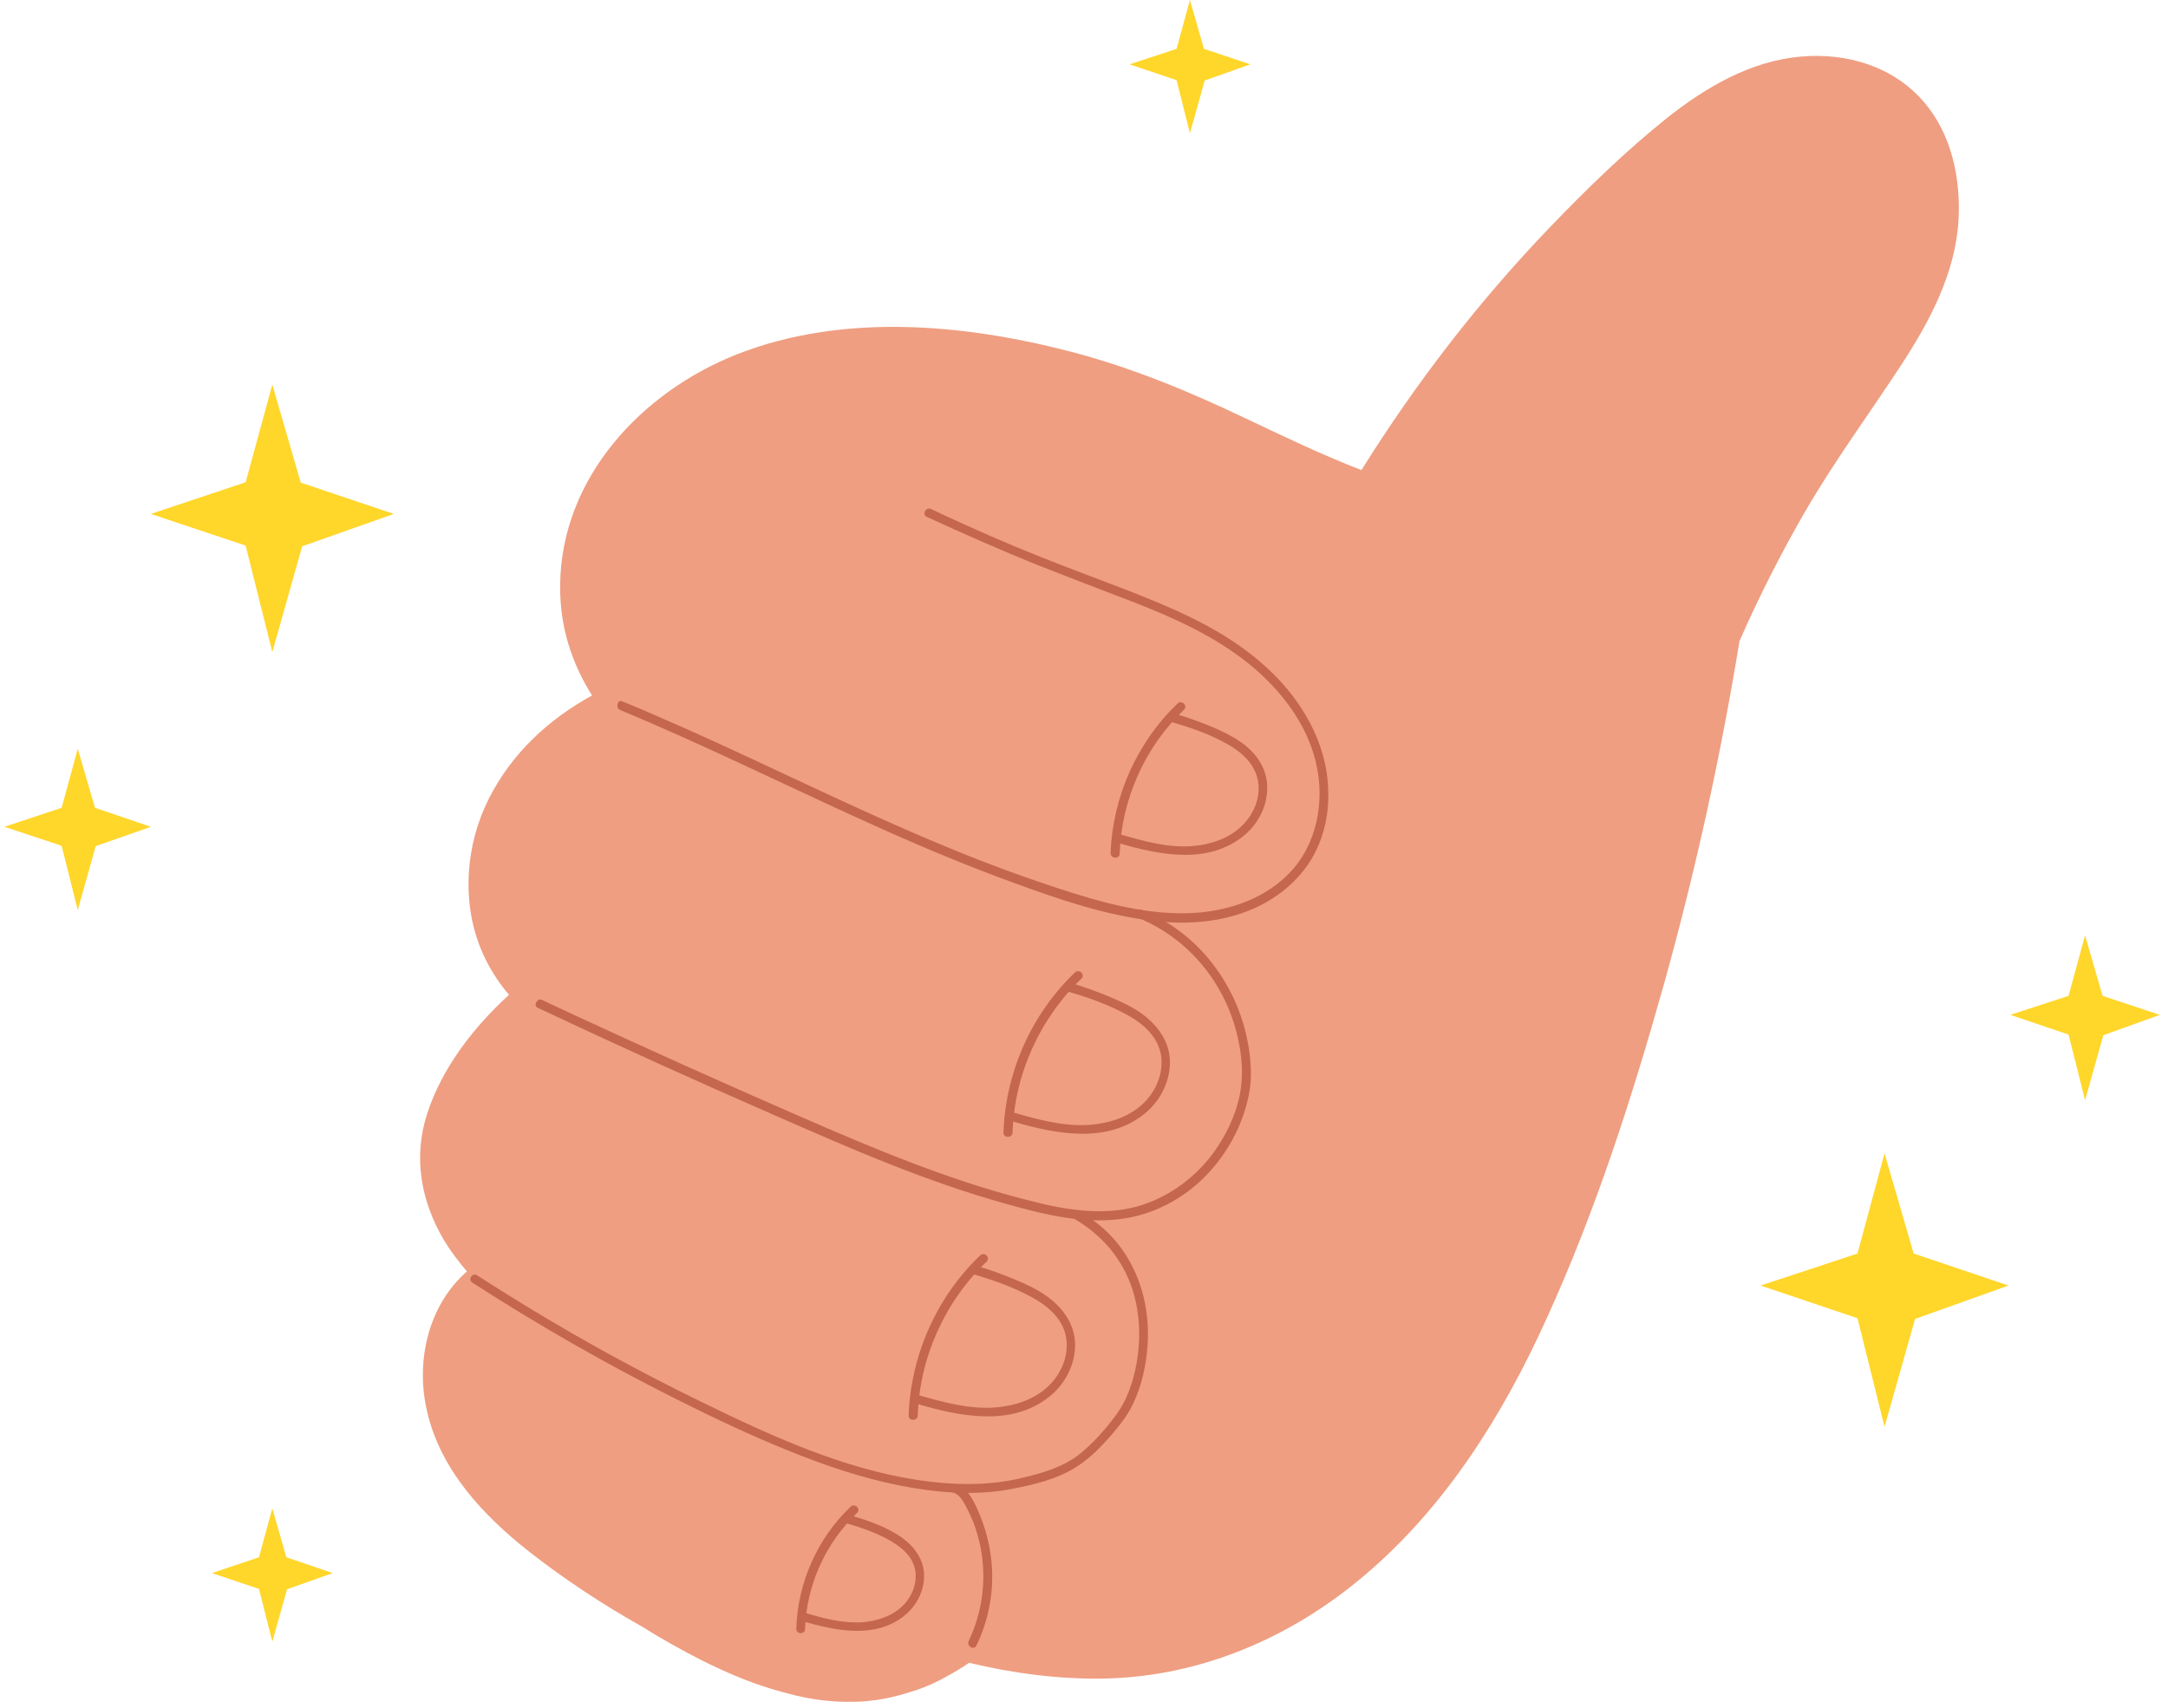
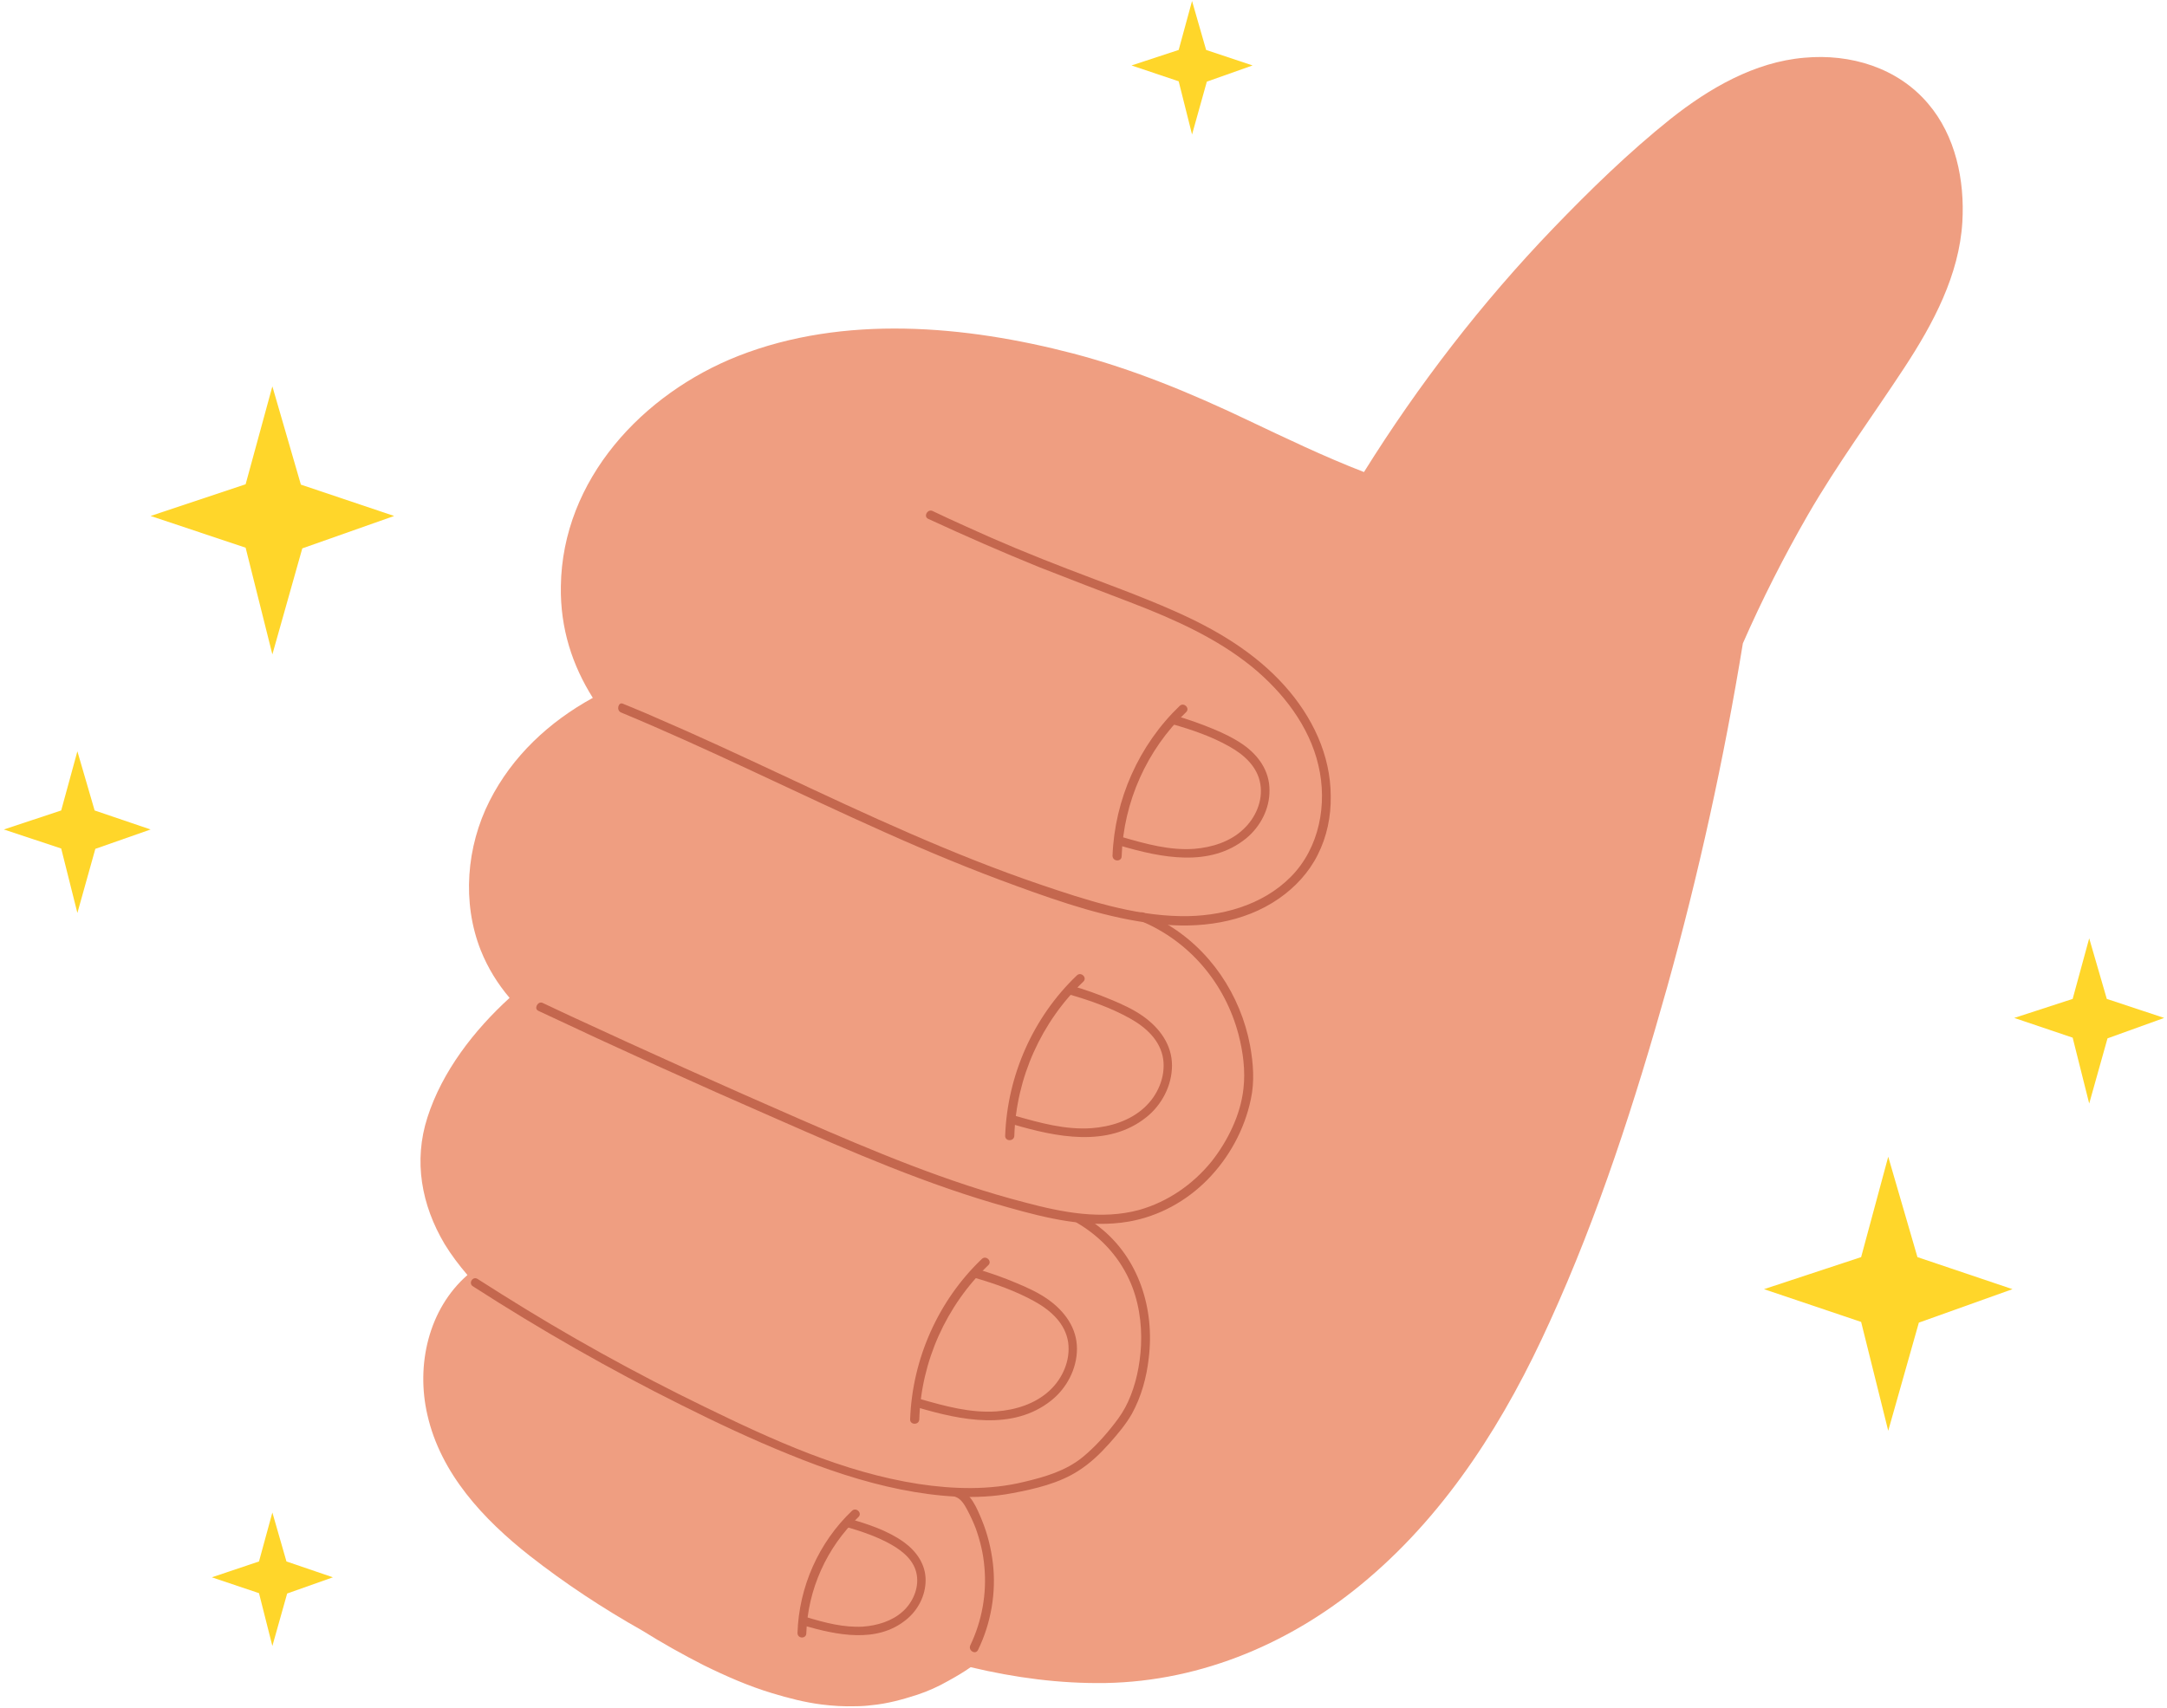
- <svg xmlns="http://www.w3.org/2000/svg" width="198" height="156" viewBox="0 0 198 156" fill="none">
-   <path d="M151.954 89.948C154.834 79.623 157.138 69.139 158.866 58.558C160.626 54.55 162.61 50.638 164.786 46.855C167.474 42.206 170.641 37.909 173.585 33.42C176.209 29.412 178.577 24.988 178.865 20.146C179.089 16.363 178.257 12.29 175.729 9.341C172.945 6.07 168.658 4.788 164.466 5.172C159.922 5.557 155.794 7.962 152.274 10.752C148.466 13.797 144.914 17.26 141.555 20.755C135.059 27.521 129.299 34.991 124.339 42.943C120.691 41.532 117.171 39.833 113.652 38.166C108.532 35.729 103.348 33.581 97.844 32.138C88.02 29.573 76.949 28.579 67.317 32.362C58.614 35.793 51.286 43.616 51.158 53.364C51.094 57.211 52.214 60.578 54.07 63.528C50.102 65.708 46.742 68.818 44.662 72.922C42.55 77.09 42.134 82.188 43.862 86.549C44.502 88.152 45.398 89.595 46.486 90.877C43.254 93.827 40.342 97.579 38.998 101.779C37.718 105.755 38.454 109.763 40.566 113.322C41.174 114.316 41.878 115.246 42.646 116.143C39.094 119.253 37.942 124.352 38.998 128.904C40.214 134.259 44.118 138.427 48.31 141.73C51.542 144.263 54.998 146.539 58.582 148.559C60.374 149.681 62.261 150.74 64.15 151.701C66.165 152.695 68.277 153.625 70.421 154.266C71.893 154.715 73.397 155.1 74.901 155.293C75.925 155.421 76.949 155.485 77.973 155.453C78.485 155.453 78.997 155.421 79.477 155.357C80.885 155.228 82.293 154.844 83.669 154.395C84.629 154.074 85.557 153.657 86.453 153.144C87.157 152.76 87.861 152.343 88.501 151.894C92.532 152.856 96.628 153.401 100.788 153.337C109.652 153.176 117.971 149.585 124.691 143.846C132.083 137.562 137.299 129.193 141.267 120.408C145.714 110.661 149.042 100.304 151.954 89.948Z" fill="#EF9E81" />
-   <path d="M43.151 117.176C49.277 121.125 55.627 124.754 62.138 127.997C65.345 129.603 68.616 131.144 71.952 132.493C75.255 133.842 78.655 134.998 82.183 135.704C85.454 136.346 89.014 136.668 92.317 136.025C94.37 135.64 96.583 135.126 98.347 133.97C99.405 133.296 100.303 132.429 101.137 131.498C101.875 130.663 102.644 129.763 103.189 128.8C104.055 127.227 104.536 125.461 104.729 123.694C105.274 119.231 103.831 114.607 100.239 111.781C99.726 111.363 99.148 110.978 98.571 110.657C98.122 110.4 97.737 111.074 98.154 111.363C100.239 112.584 101.907 114.318 102.933 116.533C103.799 118.396 104.12 120.515 104.023 122.57C103.927 124.337 103.574 126.103 102.837 127.708C102.516 128.415 102.099 129.057 101.618 129.667C100.752 130.791 99.79 131.851 98.699 132.75C97.16 134.002 95.268 134.548 93.376 134.998C90.233 135.768 86.929 135.672 83.754 135.19C76.891 134.131 70.444 131.176 64.255 128.158C57.904 125.075 51.715 121.639 45.749 117.882C45.012 117.433 44.306 116.951 43.568 116.501C43.119 116.212 42.703 116.919 43.151 117.176Z" fill="#C4674E" />
-   <path d="M49.117 92.064C56.269 95.436 63.485 98.712 70.701 101.858C77.628 104.909 84.62 107.96 91.932 109.983C95.46 110.978 99.245 111.909 102.933 111.267C105.659 110.786 108.161 109.405 110.085 107.446C112.041 105.455 113.452 102.886 114.03 100.124C114.382 98.519 114.254 96.849 113.966 95.243C113.1 90.587 110.277 86.381 106.172 84.037C105.563 83.683 104.921 83.394 104.248 83.105C103.767 82.913 103.574 83.683 104.023 83.876C108.481 85.738 111.688 89.592 112.907 94.216C113.324 95.822 113.549 97.523 113.356 99.161C113.1 101.537 111.913 103.946 110.438 105.808C108.738 107.895 106.461 109.469 103.863 110.208C100.431 111.139 96.839 110.432 93.472 109.533C86.384 107.703 79.617 104.845 72.914 101.923C65.922 98.872 58.995 95.757 52.067 92.546C51.202 92.129 50.336 91.743 49.47 91.326C49.053 91.165 48.668 91.872 49.117 92.064Z" fill="#C4674E" />
-   <path d="M56.654 64.866C64.768 68.237 72.625 72.187 80.611 75.752C84.556 77.518 88.565 79.188 92.638 80.665C96.775 82.174 101.073 83.651 105.467 84.133C109.283 84.582 113.356 84.069 116.595 81.821C118.071 80.793 119.321 79.444 120.123 77.839C120.957 76.201 121.342 74.339 121.31 72.508C121.31 68.719 119.61 65.219 117.109 62.425C114.382 59.375 110.79 57.255 107.07 55.617C103.895 54.205 100.624 53.049 97.385 51.796C94.209 50.576 91.099 49.291 88.02 47.879C87.025 47.429 86.031 46.98 85.037 46.498C84.588 46.273 84.171 46.98 84.62 47.204C87.956 48.746 91.323 50.223 94.723 51.604C97.577 52.727 100.431 53.819 103.286 54.911C107.102 56.388 110.919 58.09 114.126 60.691C116.948 63.003 119.354 66.086 120.187 69.683C121.021 73.215 120.284 77.197 117.686 79.83C115.088 82.463 111.271 83.49 107.647 83.426C103.286 83.362 98.988 81.949 94.915 80.568C90.842 79.188 86.865 77.582 82.952 75.88C75.127 72.476 67.494 68.623 59.636 65.251C58.706 64.834 57.744 64.448 56.814 64.063C56.397 63.87 56.172 64.673 56.654 64.866Z" fill="#C4674E" />
-   <path d="M89.174 150.315C90.361 147.874 90.842 145.081 90.521 142.383C90.361 141.067 90.04 139.75 89.527 138.498C89.078 137.406 88.501 135.961 87.282 135.576C86.801 135.415 86.576 136.186 87.058 136.346C87.603 136.507 87.924 137.053 88.18 137.534C88.469 138.08 88.725 138.626 88.95 139.204C89.367 140.36 89.655 141.548 89.751 142.769C89.976 145.209 89.527 147.682 88.469 149.897C88.244 150.379 88.95 150.797 89.174 150.315Z" fill="#C4674E" />
-   <path d="M102.259 77.967C102.42 73.022 104.568 68.237 108.128 64.834C108.513 64.48 107.936 63.902 107.551 64.255C103.831 67.82 101.618 72.797 101.425 77.935C101.458 78.481 102.259 78.481 102.259 77.967Z" fill="#C4674E" />
-   <path d="M106.878 65.925C108.674 66.439 110.47 67.049 112.105 67.981C113.42 68.719 114.639 69.811 114.896 71.384C115.152 72.926 114.447 74.499 113.324 75.527C112.137 76.651 110.47 77.165 108.866 77.293C106.653 77.454 104.472 76.843 102.356 76.233C101.875 76.105 101.65 76.876 102.131 77.004C105.851 78.096 110.309 79.027 113.613 76.33C114.896 75.27 115.762 73.632 115.729 71.93C115.729 70.164 114.703 68.751 113.324 67.788C112.49 67.21 111.56 66.76 110.63 66.375C109.476 65.893 108.289 65.476 107.07 65.123C106.589 64.994 106.397 65.765 106.878 65.925Z" fill="#C4674E" />
-   <path d="M92.478 103.464C92.638 98.165 94.947 93.06 98.764 89.399C99.148 89.046 98.571 88.468 98.186 88.821C94.209 92.61 91.836 97.941 91.644 103.464C91.644 103.978 92.445 103.978 92.478 103.464Z" fill="#C4674E" />
-   <path d="M97.449 90.555C99.341 91.101 101.265 91.775 102.997 92.739C104.44 93.541 105.787 94.729 106.044 96.463C106.268 98.101 105.531 99.771 104.344 100.863C103.029 102.083 101.233 102.629 99.501 102.757C97.128 102.918 94.819 102.276 92.574 101.633C92.093 101.505 91.868 102.276 92.349 102.404C96.262 103.56 101.009 104.556 104.504 101.762C105.916 100.638 106.846 98.872 106.846 97.041C106.846 95.147 105.723 93.638 104.248 92.578C103.35 91.936 102.356 91.486 101.361 91.069C100.143 90.555 98.892 90.105 97.641 89.752C97.16 89.624 96.936 90.394 97.449 90.555Z" fill="#C4674E" />
-   <path d="M83.818 129.314C83.979 124.015 86.288 118.91 90.104 115.249C90.489 114.896 89.912 114.318 89.527 114.671C85.55 118.46 83.177 123.791 82.984 129.314C82.984 129.828 83.786 129.828 83.818 129.314Z" fill="#C4674E" />
-   <path d="M88.789 116.373C90.682 116.919 92.606 117.593 94.338 118.556C95.781 119.359 97.128 120.547 97.385 122.281C97.609 123.919 96.871 125.589 95.685 126.681C94.37 127.901 92.574 128.447 90.842 128.575C88.469 128.736 86.159 128.094 83.915 127.451C83.433 127.323 83.209 128.094 83.69 128.222C87.603 129.378 92.349 130.374 95.845 127.58C97.256 126.456 98.186 124.69 98.186 122.859C98.186 120.965 97.064 119.456 95.589 118.396C94.691 117.754 93.696 117.304 92.702 116.887C91.483 116.373 90.233 115.923 88.982 115.57C88.501 115.442 88.276 116.244 88.789 116.373Z" fill="#C4674E" />
-   <path d="M73.523 148.806C73.651 144.824 75.383 140.97 78.27 138.209C78.655 137.856 78.077 137.278 77.692 137.631C74.646 140.521 72.85 144.599 72.721 148.774C72.721 149.32 73.523 149.32 73.523 148.806Z" fill="#C4674E" />
-   <path d="M77.179 139.108C78.591 139.525 80.034 140.007 81.317 140.746C82.375 141.356 83.401 142.223 83.594 143.507C83.786 144.727 83.209 146.012 82.311 146.815C81.317 147.714 79.97 148.099 78.687 148.196C76.923 148.292 75.223 147.842 73.523 147.329C73.042 147.2 72.818 147.971 73.299 148.099C76.314 148.966 79.938 149.737 82.6 147.585C83.69 146.718 84.395 145.37 84.395 143.957C84.395 142.512 83.562 141.324 82.407 140.489C80.932 139.429 79.072 138.819 77.34 138.337C76.891 138.177 76.698 138.947 77.179 139.108Z" fill="#C4674E" />
-   <path d="M174.773 114.51L172.111 105.358L169.642 114.51L160.79 117.432L169.642 120.419L172.111 130.341L174.901 120.483L183.432 117.432L174.773 114.51Z" fill="#FFD62A" />
-   <path d="M27.468 44.09L24.871 35.13L22.433 44.057L13.774 46.947L22.433 49.837L24.871 59.567L27.597 49.902L35.967 46.947L27.468 44.09Z" fill="#FFD62A" />
-   <path d="M192.028 90.972L190.424 85.449L188.917 90.972L183.593 92.706L188.917 94.505L190.424 100.509L192.092 94.569L197.255 92.706L192.028 90.972Z" fill="#FFD62A" />
-   <path d="M8.674 73.793L7.103 68.398L5.628 73.793L0.4 75.527L5.628 77.261L7.103 83.137L8.739 77.293L13.774 75.527L8.674 73.793Z" fill="#FFD62A" />
-   <path d="M109.957 4.464L108.674 0L107.455 4.464L103.157 5.876L107.455 7.321L108.674 12.17L110.021 7.354L114.19 5.876L109.957 4.464Z" fill="#FFD62A" />
-   <path d="M26.154 142.255L24.871 137.791L23.652 142.255L19.354 143.7L23.652 145.145L24.871 149.962L26.218 145.177L30.387 143.7L26.154 142.255Z" fill="#FFD62A" />
+ <svg xmlns="http://www.w3.org/2000/svg" width="453" height="357" viewBox="0 0 453 357" fill="none">
+   <style>
+     .twinkle {
+       animation: twinkle 2s ease-in-out infinite;
+       transform-origin: center;
+       transform-box: fill-box;
+     }
+     
+     .twinkle:nth-child(1) {
+       animation-delay: 0s;
+     }
+     
+     .twinkle:nth-child(2) {
+       animation-delay: 0.3s;
+     }
+     
+     .twinkle:nth-child(3) {
+       animation-delay: 0.6s;
+     }
+     
+     .twinkle:nth-child(4) {
+       animation-delay: 0.9s;
+     }
+     
+     .twinkle:nth-child(5) {
+       animation-delay: 1.2s;
+     }
+     
+     .twinkle:nth-child(6) {
+       animation-delay: 1.5s;
+     }
+     
+     @keyframes twinkle {
+       0%, 100% {
+         opacity: 1;
+         transform: scale(1);
+       }
+       50% {
+         opacity: 0.1;
+         transform: scale(0.5);
+       }
+     }
+   </style>
+   <g id="thumbs-up">
+     <g id="hand">
+       <path d="M348.483 206.523C355.09 182.842 360.375 158.792 364.339 134.523C368.377 125.329 372.928 116.357 377.92 107.679C384.086 97.015 391.354 87.16 398.107 76.863C404.127 67.67 409.559 57.521 410.22 46.416C410.734 37.737 408.825 28.397 403.026 21.631C396.639 14.129 386.802 11.188 377.186 12.07C366.762 12.953 357.292 18.468 349.217 24.867C340.481 31.854 332.333 39.797 324.625 47.813C309.723 63.331 296.509 80.467 285.131 98.706C276.762 95.47 268.687 91.572 260.612 87.748C248.867 82.159 236.975 77.231 224.348 73.921C201.812 68.038 176.412 65.758 154.316 74.436C134.349 82.306 117.538 100.251 117.245 122.608C117.098 131.434 119.667 139.156 123.925 145.922C114.822 150.923 107.114 158.057 102.343 167.471C97.498 177.032 96.543 188.725 100.507 198.727C101.975 202.405 104.031 205.714 106.527 208.656C99.112 215.422 92.432 224.027 89.349 233.661C86.413 242.781 88.101 251.974 92.946 260.137C94.341 262.417 95.956 264.55 97.718 266.609C89.569 273.743 86.927 285.437 89.349 295.88C92.139 308.162 101.095 317.723 110.711 325.298C118.125 331.108 126.054 336.33 134.275 340.963C138.386 343.538 142.717 345.964 147.049 348.171C151.673 350.451 156.518 352.584 161.437 354.054C164.814 355.084 168.264 355.967 171.714 356.408C174.063 356.702 176.412 356.849 178.761 356.776C179.936 356.776 181.11 356.702 182.211 356.555C185.441 356.261 188.671 355.378 191.828 354.349C194.03 353.613 196.159 352.657 198.215 351.48C199.83 350.598 201.445 349.642 202.913 348.612C212.162 350.818 221.559 352.069 231.102 351.922C251.436 351.554 270.523 343.317 285.938 330.152C302.896 315.737 314.862 296.542 323.964 276.391C334.168 254.033 341.803 230.278 348.483 206.523Z" fill="#EF9E81" />
+       <path d="M98.877 268.978C112.93 278.037 127.498 286.36 142.434 293.8C149.792 297.482 157.296 301.018 164.948 304.112C172.527 307.205 180.326 309.857 188.419 311.477C195.924 312.95 204.091 313.687 211.669 312.214C216.378 311.33 221.455 310.151 225.501 307.5C227.929 305.953 229.989 303.964 231.902 301.828C233.595 299.913 235.36 297.851 236.611 295.641C238.598 292.032 239.701 287.981 240.143 283.93C241.394 273.691 238.083 263.085 229.842 256.603C228.665 255.646 227.341 254.762 226.016 254.025C224.986 253.436 224.103 254.983 225.06 255.646C229.842 258.445 233.668 262.422 236.023 267.504C238.009 271.776 238.745 276.638 238.524 281.352C238.304 285.403 237.494 289.454 235.802 293.137C235.066 294.757 234.11 296.23 233.006 297.63C231.019 300.208 228.812 302.638 226.311 304.701C222.779 307.573 218.438 308.826 214.097 309.857C206.887 311.624 199.308 311.403 192.024 310.299C176.279 307.868 161.49 301.092 147.29 294.168C132.722 287.097 118.522 279.216 104.837 270.598C103.144 269.567 101.526 268.462 99.834 267.431C98.803 266.768 97.847 268.388 98.877 268.978Z" fill="#C4674E" />
+       <path d="M112.562 211.378C128.97 219.112 145.524 226.625 162.079 233.843C177.971 240.841 194.011 247.838 210.786 252.478C218.879 254.762 227.561 256.898 236.023 255.425C242.277 254.32 248.016 251.152 252.43 246.659C256.918 242.093 260.156 236.2 261.48 229.866C262.289 226.183 261.995 222.353 261.333 218.67C259.346 207.99 252.872 198.341 243.454 192.964C242.056 192.154 240.584 191.491 239.039 190.828C237.936 190.386 237.494 192.154 238.524 192.596C248.751 196.868 256.109 205.707 258.905 216.313C259.861 219.996 260.376 223.9 259.935 227.656C259.346 233.107 256.624 238.631 253.239 242.903C249.34 247.691 244.116 251.3 238.156 252.994C230.284 255.13 222.043 253.509 214.318 251.447C198.057 247.249 182.533 240.693 167.156 233.991C151.116 226.993 135.224 219.849 119.331 212.483C117.345 211.525 115.358 210.642 113.372 209.684C112.415 209.316 111.532 210.936 112.562 211.378Z" fill="#C4674E" />
+       <path d="M129.853 148.991C148.467 156.725 166.493 165.785 184.814 173.961C193.864 178.012 203.061 181.842 212.405 185.23C221.896 188.692 231.755 192.08 241.835 193.185C250.591 194.216 259.935 193.038 267.366 187.882C270.751 185.525 273.62 182.431 275.459 178.749C277.372 174.992 278.255 170.72 278.182 166.522C278.182 157.83 274.282 149.802 268.543 143.394C262.289 136.396 254.049 131.535 245.514 127.778C238.23 124.538 230.725 121.886 223.294 119.013C216.01 116.214 208.873 113.268 201.81 110.027C199.529 108.996 197.248 107.965 194.967 106.86C193.937 106.344 192.981 107.965 194.011 108.48C201.663 112.016 209.388 115.404 217.187 118.571C223.736 121.149 230.284 123.654 236.832 126.158C245.588 129.546 254.343 133.45 261.701 139.416C268.175 144.719 273.694 151.79 275.607 160.04C277.52 168.142 275.827 177.275 269.868 183.315C263.908 189.355 255.152 191.712 246.838 191.565C236.832 191.417 226.973 188.176 217.629 185.009C208.285 181.842 199.161 178.159 190.185 174.255C172.232 166.448 154.721 157.609 136.695 149.875C134.561 148.918 132.354 148.034 130.22 147.15C129.264 146.708 128.749 148.549 129.853 148.991Z" fill="#C4674E" />
+       <path d="M204.459 344.991C207.181 339.393 208.285 332.985 207.549 326.797C207.181 323.778 206.445 320.758 205.268 317.885C204.238 315.381 202.914 312.066 200.118 311.182C199.014 310.814 198.499 312.582 199.603 312.95C200.853 313.318 201.589 314.571 202.178 315.675C202.84 316.928 203.429 318.18 203.944 319.505C204.9 322.157 205.562 324.882 205.783 327.681C206.298 333.279 205.268 338.951 202.84 344.033C202.325 345.138 203.944 346.095 204.459 344.991Z" fill="#C4674E" />
+       <path d="M234.477 179.043C234.845 167.7 239.775 156.725 247.942 148.918C248.825 148.107 247.5 146.782 246.618 147.592C238.083 155.768 233.006 167.184 232.565 178.969C232.638 180.222 234.477 180.222 234.477 179.043Z" fill="#C4674E" />
+       <path d="M245.073 151.422C249.193 152.601 253.313 154 257.065 156.136C260.082 157.83 262.878 160.335 263.467 163.944C264.055 167.479 262.436 171.088 259.861 173.445C257.139 176.023 253.313 177.202 249.634 177.496C244.558 177.865 239.554 176.465 234.698 175.066C233.595 174.771 233.08 176.539 234.183 176.834C242.718 179.338 252.945 181.474 260.523 175.287C263.467 172.856 265.453 169.1 265.38 165.196C265.38 161.145 263.025 157.904 259.861 155.694C257.948 154.368 255.815 153.337 253.681 152.453C251.032 151.348 248.31 150.391 245.514 149.581C244.41 149.286 243.969 151.054 245.073 151.422Z" fill="#C4674E" />
+       <path d="M212.037 237.526C212.405 225.373 217.702 213.662 226.458 205.265C227.341 204.455 226.016 203.129 225.134 203.939C216.01 212.63 210.565 224.857 210.124 237.526C210.124 238.705 211.963 238.705 212.037 237.526Z" fill="#C4674E" />
+       <path d="M223.441 207.916C227.782 209.168 232.197 210.715 236.17 212.925C239.481 214.766 242.571 217.491 243.16 221.469C243.675 225.225 241.982 229.056 239.26 231.56C236.243 234.359 232.123 235.611 228.15 235.906C222.705 236.274 217.408 234.801 212.258 233.328C211.154 233.033 210.639 234.801 211.743 235.095C220.719 237.747 231.608 240.03 239.628 233.622C242.865 231.044 244.999 226.993 244.999 222.795C244.999 218.449 242.424 214.987 239.039 212.557C236.979 211.083 234.698 210.052 232.417 209.095C229.622 207.916 226.752 206.885 223.883 206.075C222.779 205.78 222.264 207.548 223.441 207.916Z" fill="#C4674E" />
+       <path d="M192.171 296.82C192.539 284.666 197.837 272.955 206.592 264.558C207.475 263.748 206.151 262.422 205.268 263.232C196.144 271.924 190.7 284.151 190.258 296.82C190.258 297.998 192.098 297.998 192.171 296.82Z" fill="#C4674E" />
+       <path d="M203.576 267.136C207.917 268.388 212.331 269.935 216.304 272.145C219.615 273.986 222.706 276.711 223.294 280.689C223.809 284.445 222.117 288.275 219.395 290.78C216.378 293.579 212.258 294.831 208.285 295.125C202.84 295.494 197.543 294.02 192.392 292.547C191.289 292.253 190.774 294.02 191.877 294.315C200.854 296.967 211.743 299.25 219.763 292.842C223 290.264 225.134 286.213 225.134 282.015C225.134 277.669 222.558 274.207 219.174 271.776C217.114 270.303 214.833 269.272 212.552 268.314C209.756 267.136 206.887 266.105 204.017 265.295C202.914 265 202.399 266.841 203.576 267.136Z" fill="#C4674E" />
+       <path d="M168.553 341.529C168.848 332.395 172.821 323.557 179.443 317.222C180.326 316.412 179.001 315.086 178.118 315.896C171.129 322.525 167.008 331.88 166.714 341.455C166.714 342.707 168.553 342.707 168.553 341.529Z" fill="#C4674E" />
+       <path d="M176.941 319.284C180.179 320.242 183.489 321.347 186.432 323.041C188.86 324.44 191.215 326.429 191.656 329.375C192.098 332.174 190.773 335.121 188.713 336.962C186.432 339.024 183.342 339.908 180.399 340.129C176.353 340.35 172.453 339.319 168.554 338.14C167.45 337.846 166.935 339.614 168.038 339.908C174.955 341.897 183.269 343.665 189.376 338.73C191.877 336.741 193.496 333.647 193.496 330.407C193.496 327.092 191.583 324.367 188.934 322.452C185.55 320.021 181.282 318.622 177.309 317.517C176.279 317.148 175.838 318.916 176.941 319.284Z" fill="#C4674E" />
+     </g>
+     <g id="stars">
+       <path id="star-6" class="twinkle" d="M62.898 101.336L56.938 80.786L51.346 101.262L31.481 107.891L51.346 114.52L56.938 136.838L63.192 114.668L82.395 107.891L62.898 101.336Z" fill="#FFD62A" />
+       <path id="star-5" class="twinkle" d="M440.416 208.874L436.737 196.205L433.279 208.874L421.065 212.851L433.279 216.976L436.737 230.75L440.563 217.123L452.409 212.851L440.416 208.874Z" fill="#FFD62A" />
+       <path id="star-4" class="twinkle" d="M19.782 169.468L16.177 157.093L12.793 169.468L0.8 173.445L12.793 177.422L16.177 190.901L19.93 177.496L31.481 173.445L19.782 169.468Z" fill="#FFD62A" />
+       <path id="star-3" class="twinkle" d="M252.135 10.444L249.192 0.206L246.396 10.444L236.537 13.685L246.396 16.999L249.192 28.121L252.282 17.073L261.847 13.685L252.135 10.444Z" fill="#FFD62A" />
+       <path id="star-2" class="twinkle" d="M59.881 326.503L56.938 316.264L54.142 326.503L44.283 329.817L54.142 333.132L56.938 344.18L60.029 333.205L69.593 329.817L59.881 326.503Z" fill="#FFD62A" />
+       <path id="star-1" class="twinkle" d="M400.832 262.864L394.725 241.872L389.06 262.864L368.753 269.566L389.06 276.416L394.725 299.176L401.126 276.564L420.698 269.566L400.832 262.864Z" fill="#FFD62A" />
+     </g>
+   </g>
</svg>
